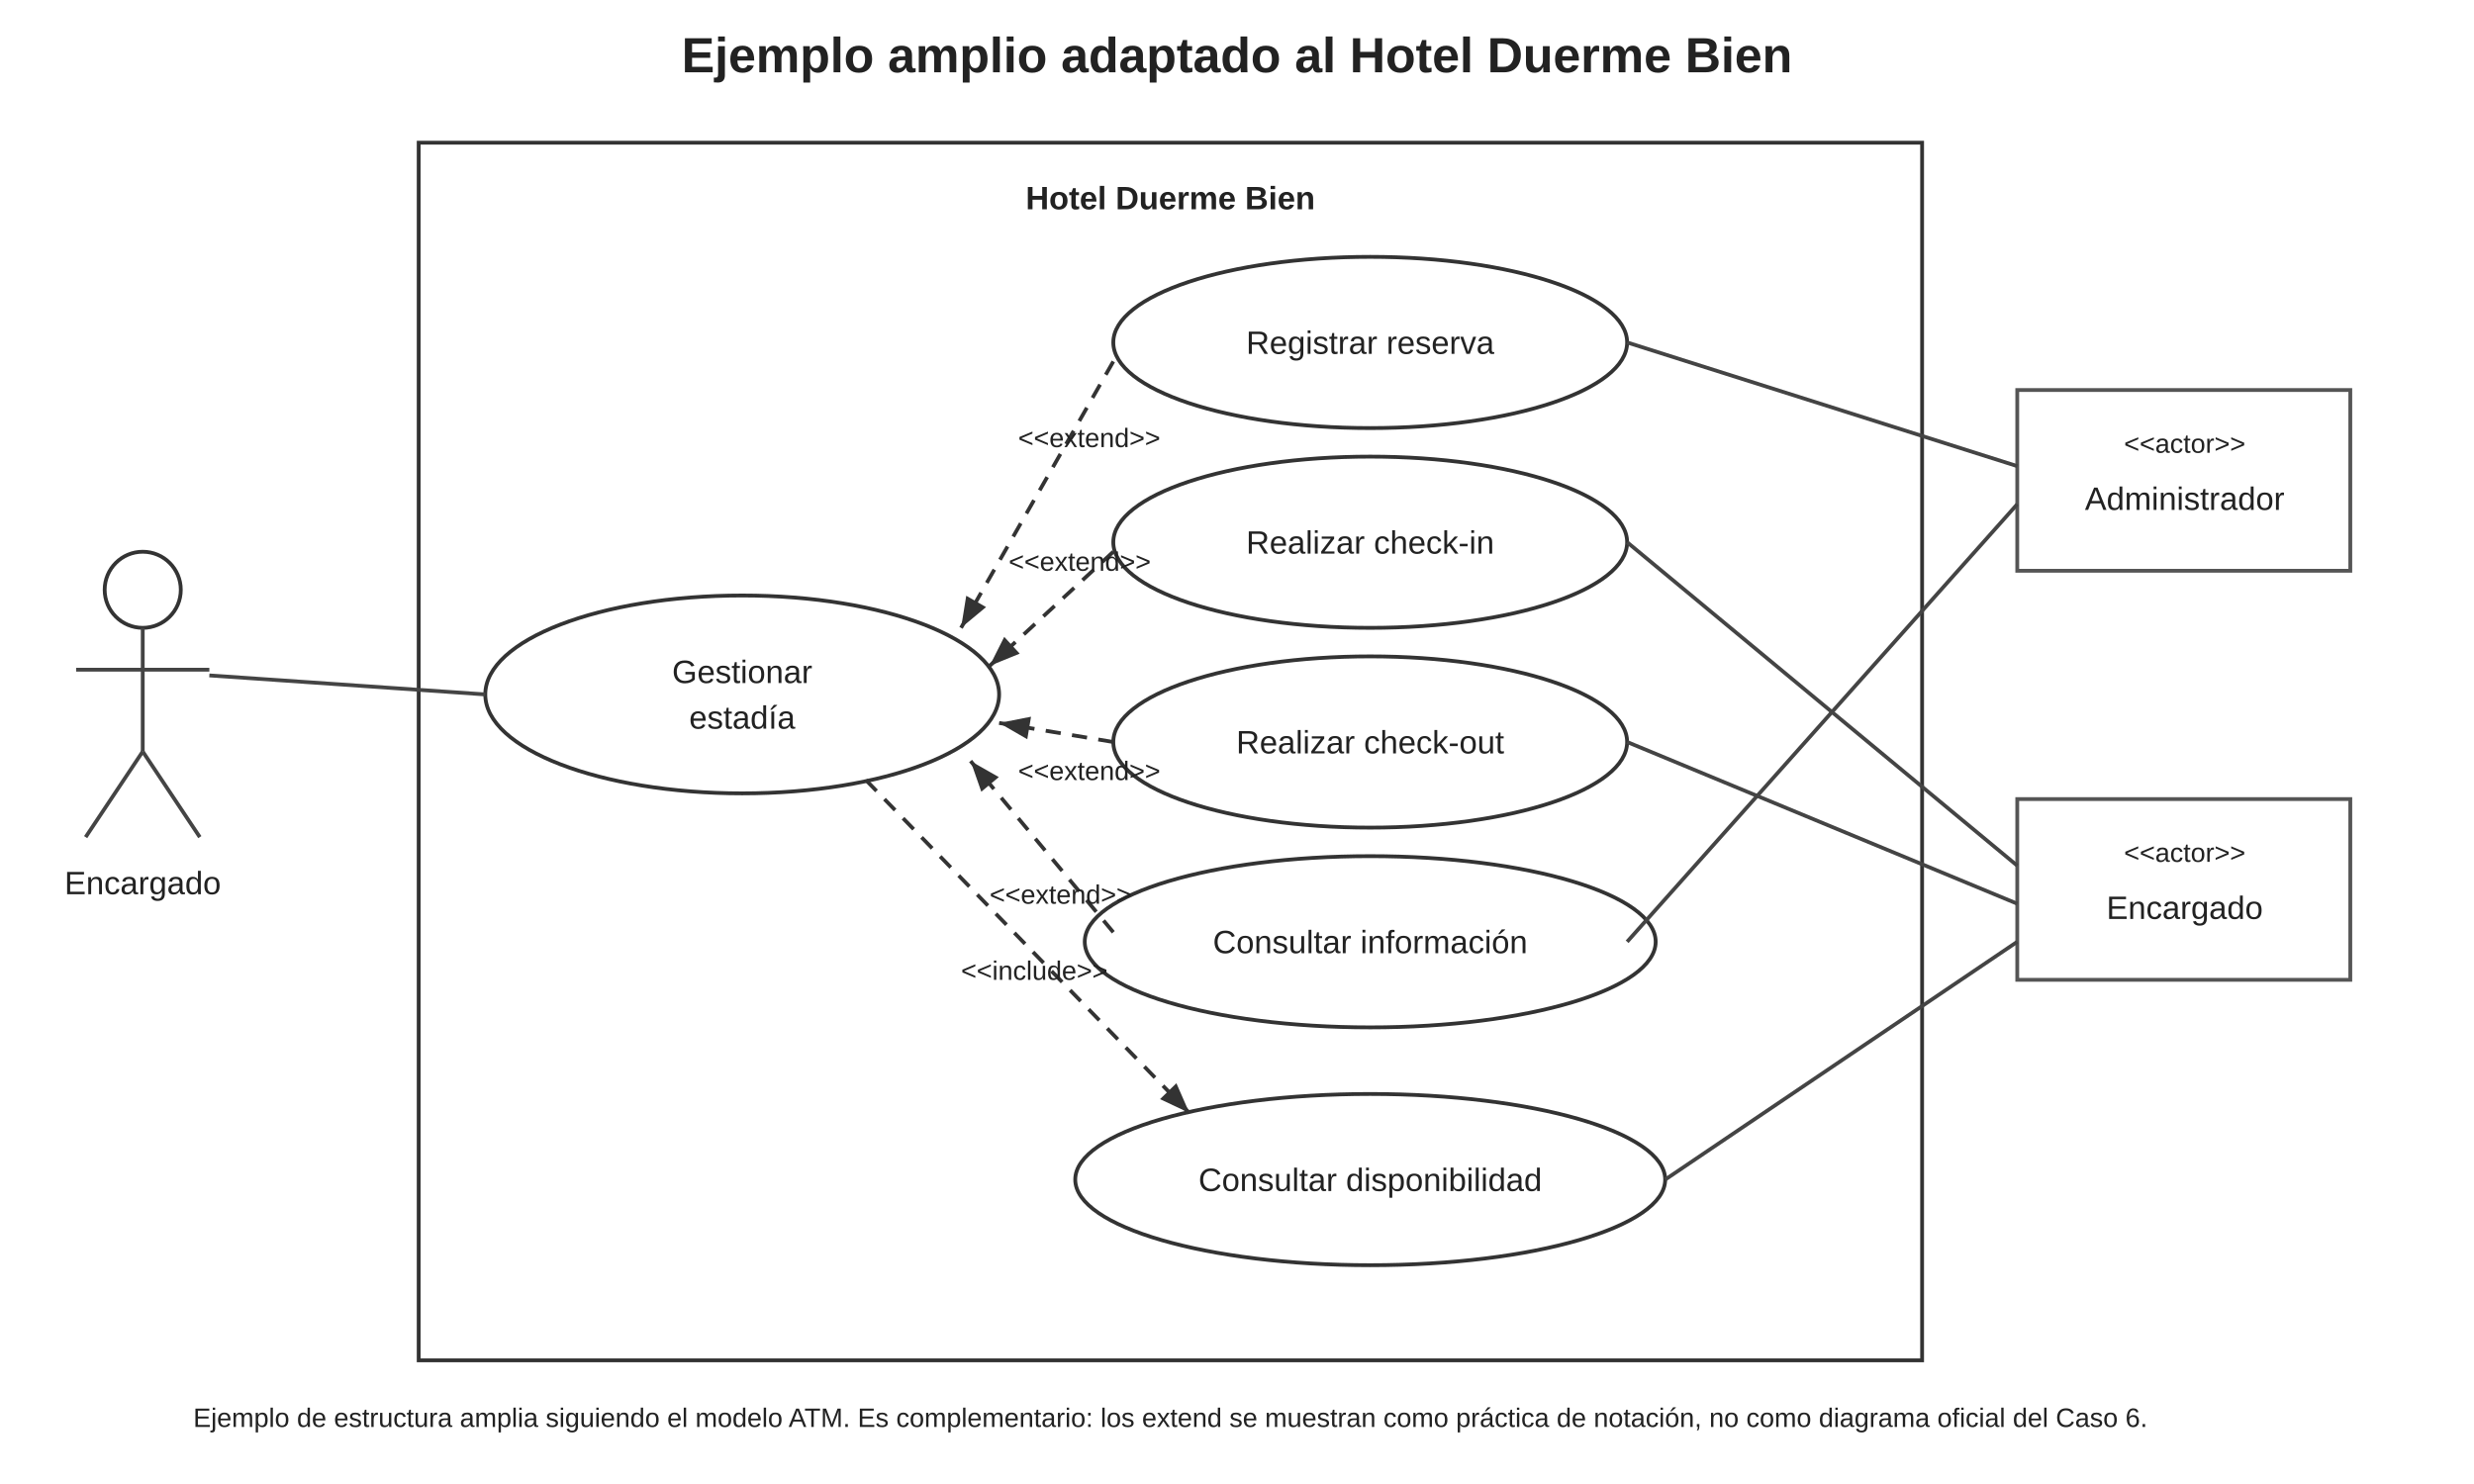
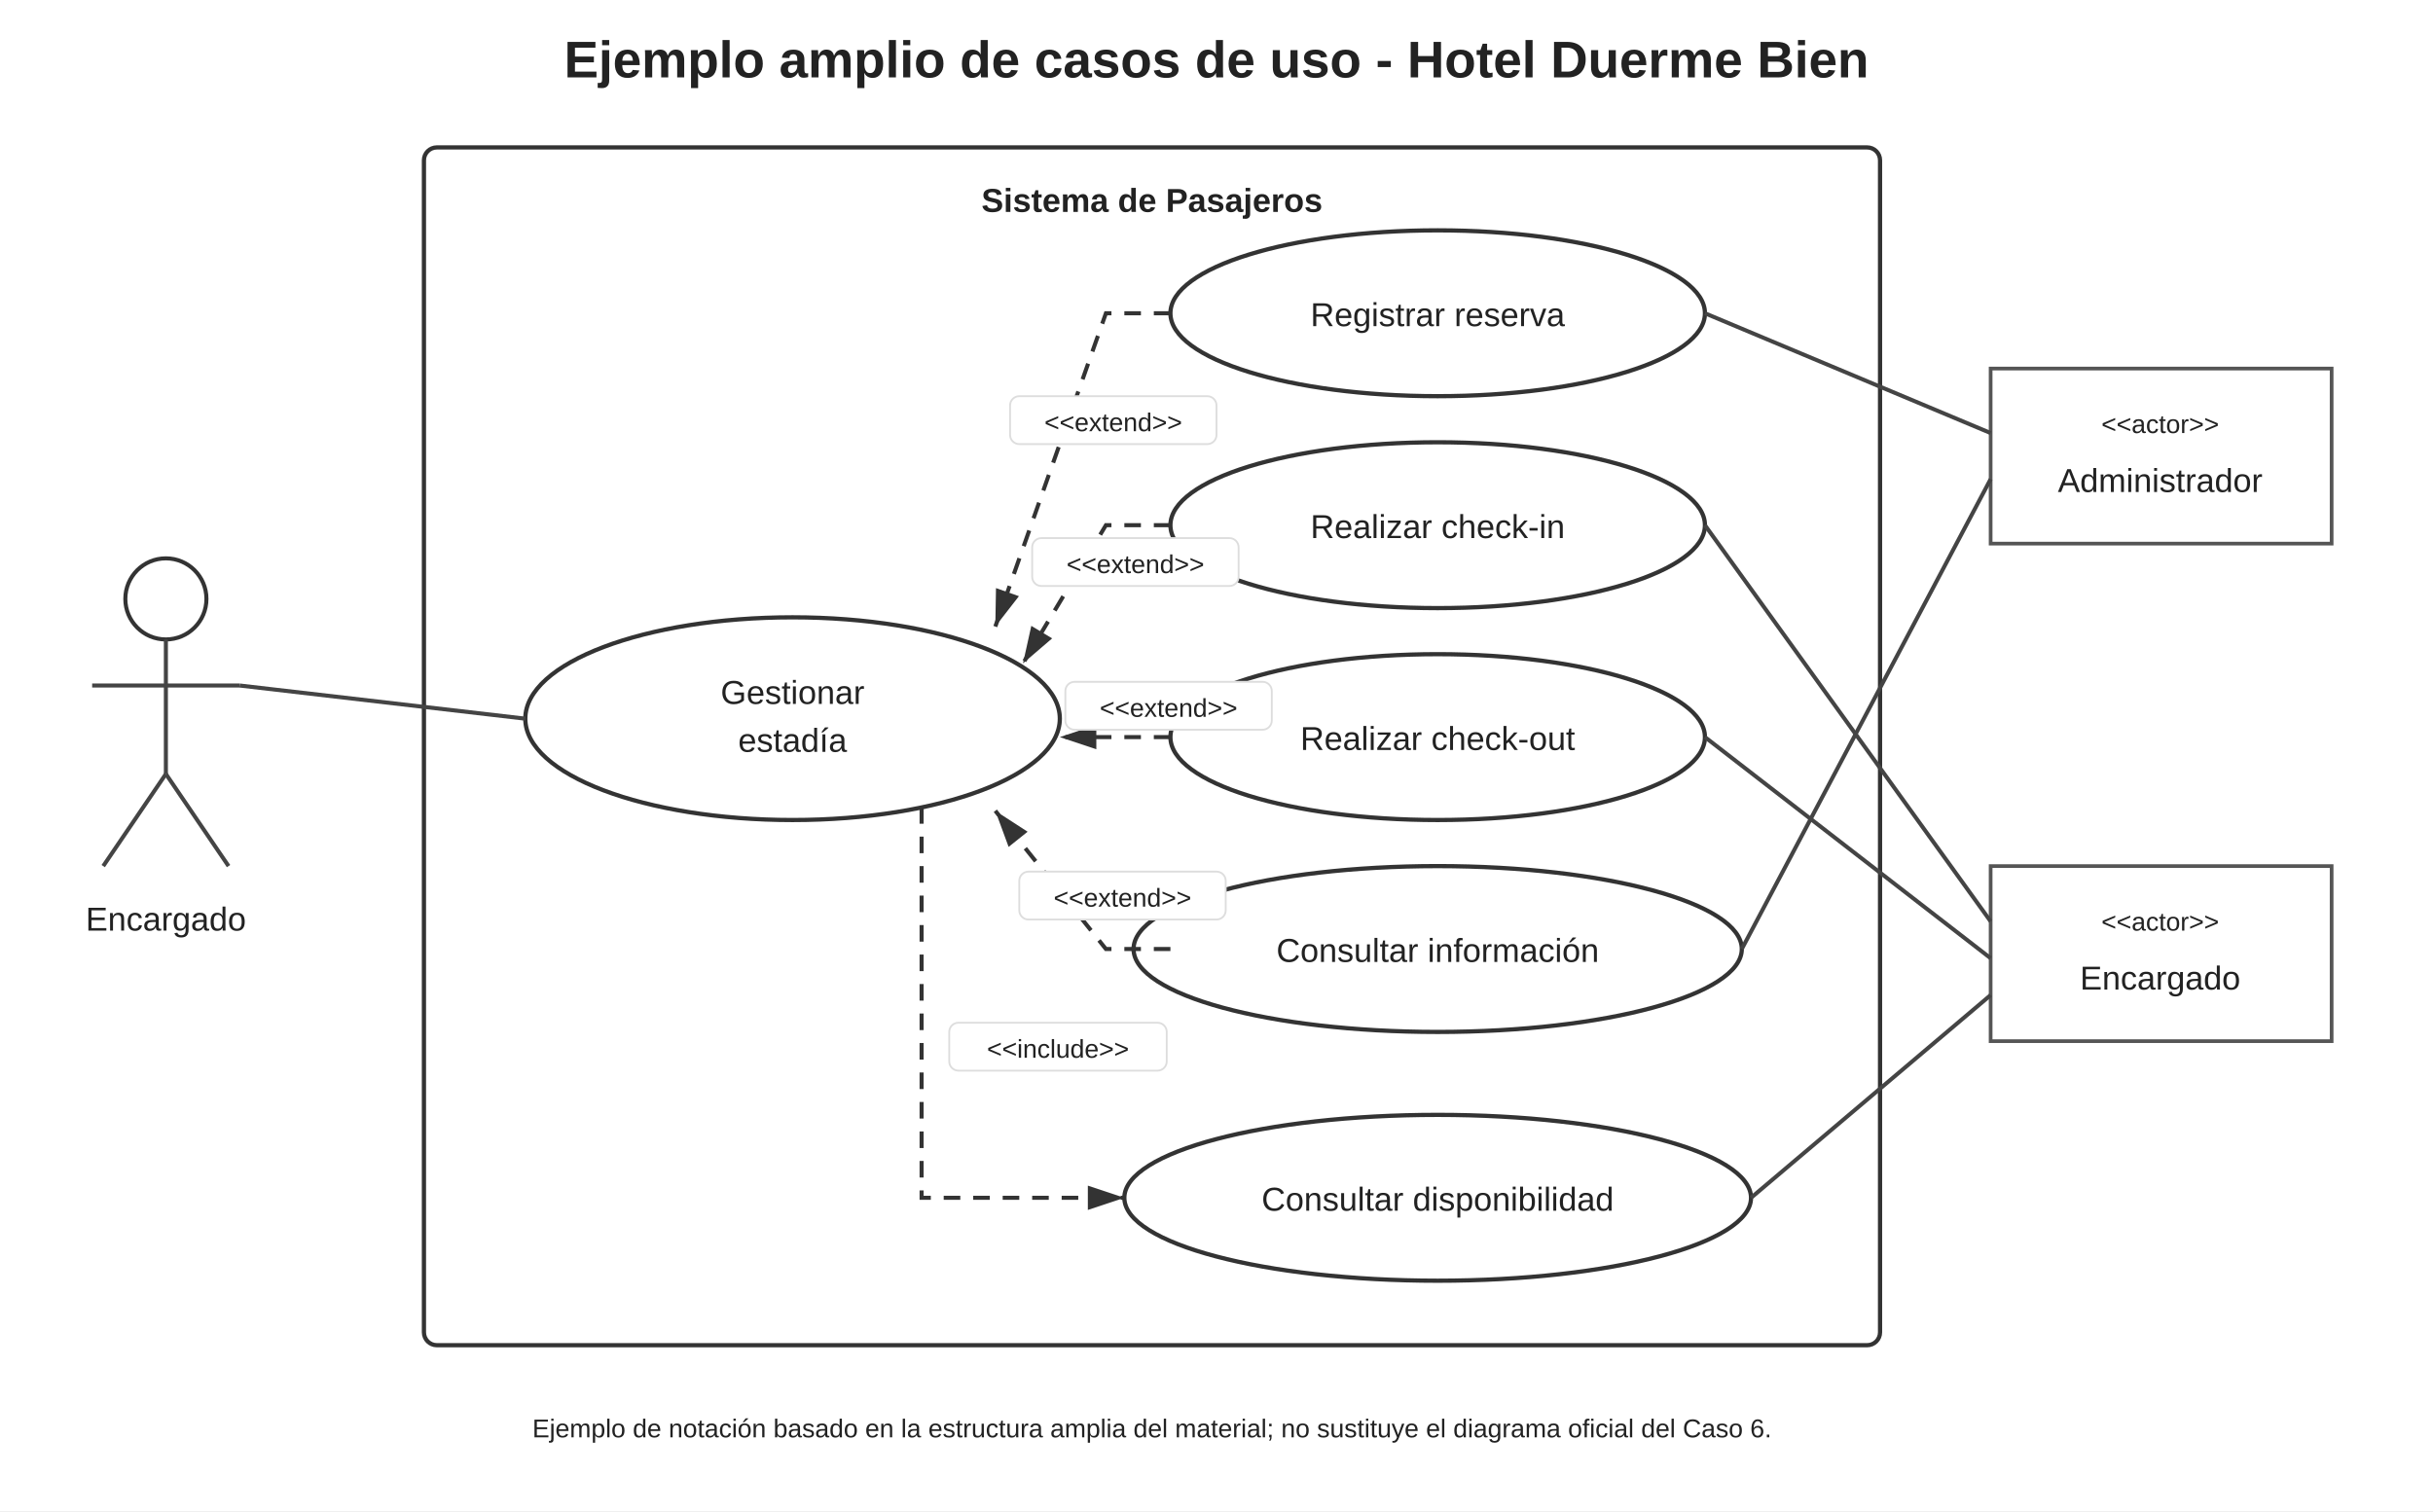
- <svg xmlns="http://www.w3.org/2000/svg" width="1300" height="780" viewBox="0 0 1300 780">
+ <svg xmlns="http://www.w3.org/2000/svg" width="1320" height="820" viewBox="0 0 1320 820">
  <defs>
-     <marker id="a" markerWidth="9" markerHeight="9" refX="8" refY="3" orient="auto">
-       <path d="M0,0 L0,6 L8,3 z" fill="#333" />
+     <marker id="a" markerWidth="10" markerHeight="10" refX="9" refY="3" orient="auto">
+       <path d="M0,0 L0,6 L9,3 z" fill="#333" />
    </marker>
-     <style>.t{font-family:Arial,sans-serif;fill:#222}.title{font-size:26px;font-weight:700}.f{font-size:17px}.s{font-size:14px}.sys{fill:white;stroke:#333;stroke-width:2}.uc{fill:white;stroke:#333;stroke-width:2}.line{stroke:#444;stroke-width:2;fill:none}.dep{stroke:#333;stroke-width:2;stroke-dasharray:8 6;fill:none;marker-end:url(#a)}.actorbox{fill:white;stroke:#555;stroke-width:2}</style>
+     <style>.t{font-family:Arial,sans-serif;fill:#222}.title{font-size:28px;font-weight:700}.f{font-size:18px}.s{font-size:14px}.sys{fill:#fff;stroke:#333;stroke-width:2.3}.uc{fill:#fff;stroke:#333;stroke-width:2.3}.line{stroke:#444;stroke-width:2.2;fill:none}.dep{stroke:#333;stroke-width:2.2;stroke-dasharray:9 7;fill:none;marker-end:url(#a)}.box{fill:#fff;stroke:#555;stroke-width:2}.tag{fill:white;stroke:#ddd}</style>
  </defs>
-   <rect width="1300" height="780" fill="white" />
-   <text x="650" y="38" text-anchor="middle" class="t title">Ejemplo amplio adaptado al Hotel Duerme Bien</text>
-   <rect x="220" y="75" width="790" height="640" class="sys" />
-   <text x="615" y="110" text-anchor="middle" class="t f" font-weight="700">Hotel Duerme Bien</text>
-   <circle cx="75" cy="310" r="20" fill="white" stroke="#333" stroke-width="2" />
-   <line x1="75" y1="330" x2="75" y2="395" class="line" />
-   <line x1="40" y1="352" x2="110" y2="352" class="line" />
-   <line x1="75" y1="395" x2="45" y2="440" class="line" />
-   <line x1="75" y1="395" x2="105" y2="440" class="line" />
-   <text x="75" y="470" text-anchor="middle" class="t f">Encargado</text>
-   <ellipse cx="390" cy="365" rx="135" ry="52" class="uc" />
-   <text x="390" y="359" text-anchor="middle" class="t f">Gestionar</text>
-   <text x="390" y="383" text-anchor="middle" class="t f">estadía</text>
-   <line x1="110" y1="355" x2="255" y2="365" class="line" />
-   <ellipse cx="720" cy="180" rx="135" ry="45" class="uc" />
-   <text x="720" y="186" text-anchor="middle" class="t f">Registrar reserva</text>
-   <ellipse cx="720" cy="285" rx="135" ry="45" class="uc" />
-   <text x="720" y="291" text-anchor="middle" class="t f">Realizar check-in</text>
-   <ellipse cx="720" cy="390" rx="135" ry="45" class="uc" />
-   <text x="720" y="396" text-anchor="middle" class="t f">Realizar check-out</text>
-   <ellipse cx="720" cy="495" rx="150" ry="45" class="uc" />
-   <text x="720" y="501" text-anchor="middle" class="t f">Consultar información</text>
-   <ellipse cx="720" cy="620" rx="155" ry="45" class="uc" />
-   <text x="720" y="626" text-anchor="middle" class="t f">Consultar disponibilidad</text>
-   <line x1="585" y1="190" x2="505" y2="330" class="dep" />
-   <text x="535" y="235" class="t s">&lt;&lt;extend&gt;&gt;</text>
-   <line x1="585" y1="290" x2="520" y2="350" class="dep" />
-   <text x="530" y="300" class="t s">&lt;&lt;extend&gt;&gt;</text>
-   <line x1="585" y1="390" x2="525" y2="380" class="dep" />
-   <text x="535" y="410" class="t s">&lt;&lt;extend&gt;&gt;</text>
-   <line x1="585" y1="490" x2="510" y2="400" class="dep" />
-   <text x="520" y="475" class="t s">&lt;&lt;extend&gt;&gt;</text>
-   <line x1="455" y1="410" x2="625" y2="585" class="dep" />
-   <text x="505" y="515" class="t s">&lt;&lt;include&gt;&gt;</text>
-   <rect x="1060" y="205" width="175" height="95" class="actorbox" />
-   <text x="1148" y="238" text-anchor="middle" class="t s">&lt;&lt;actor&gt;&gt;</text>
-   <text x="1148" y="268" text-anchor="middle" class="t f">Administrador</text>
-   <rect x="1060" y="420" width="175" height="95" class="actorbox" />
-   <text x="1148" y="453" text-anchor="middle" class="t s">&lt;&lt;actor&gt;&gt;</text>
-   <text x="1148" y="483" text-anchor="middle" class="t f">Encargado</text>
-   <line x1="855" y1="180" x2="1060" y2="245" class="line" />
-   <line x1="855" y1="495" x2="1060" y2="265" class="line" />
-   <line x1="855" y1="285" x2="1060" y2="455" class="line" />
-   <line x1="855" y1="390" x2="1060" y2="475" class="line" />
-   <line x1="875" y1="620" x2="1060" y2="495" class="line" />
-   <text x="615" y="750" text-anchor="middle" class="t s">Ejemplo de estructura amplia siguiendo el modelo ATM. Es complementario: los extend se muestran como práctica de notación, no como diagrama oficial del Caso 6.</text>
+   <rect width="1320" height="820" fill="white" />
+   <text x="660" y="42" text-anchor="middle" class="t title">Ejemplo amplio de casos de uso - Hotel Duerme Bien</text>
+   <rect x="230" y="80" width="790" height="650" rx="7" class="sys" />
+   <text x="625" y="115" text-anchor="middle" class="t f" font-weight="700">Sistema de Pasajeros</text>
+   <circle cx="90" cy="325" r="22" fill="white" stroke="#333" stroke-width="2.2" />
+   <line x1="90" y1="347" x2="90" y2="420" class="line" />
+   <line x1="50" y1="372" x2="130" y2="372" class="line" />
+   <line x1="90" y1="420" x2="56" y2="470" class="line" />
+   <line x1="90" y1="420" x2="124" y2="470" class="line" />
+   <text x="90" y="505" text-anchor="middle" class="t f">Encargado</text>
+   <ellipse cx="430" cy="390" rx="145" ry="55" class="uc" />
+   <text x="430" y="382" text-anchor="middle" class="t f">Gestionar</text>
+   <text x="430" y="408" text-anchor="middle" class="t f">estadía</text>
+   <line x1="130" y1="372" x2="285" y2="390" class="line" />
+   <ellipse cx="780" cy="170" rx="145" ry="45" class="uc" />
+   <text x="780" y="177" text-anchor="middle" class="t f">Registrar reserva</text>
+   <ellipse cx="780" cy="285" rx="145" ry="45" class="uc" />
+   <text x="780" y="292" text-anchor="middle" class="t f">Realizar check-in</text>
+   <ellipse cx="780" cy="400" rx="145" ry="45" class="uc" />
+   <text x="780" y="407" text-anchor="middle" class="t f">Realizar check-out</text>
+   <ellipse cx="780" cy="515" rx="165" ry="45" class="uc" />
+   <text x="780" y="522" text-anchor="middle" class="t f">Consultar información</text>
+   <ellipse cx="780" cy="650" rx="170" ry="45" class="uc" />
+   <text x="780" y="657" text-anchor="middle" class="t f">Consultar disponibilidad</text>
+   <path d="M635 170 H600 L540 340" class="dep" />
+   <rect x="548" y="215" width="112" height="26" rx="5" class="tag" />
+   <text x="604" y="234" text-anchor="middle" class="t s">&lt;&lt;extend&gt;&gt;</text>
+   <path d="M635 285 H600 L555 360" class="dep" />
+   <rect x="560" y="292" width="112" height="26" rx="5" class="tag" />
+   <text x="616" y="311" text-anchor="middle" class="t s">&lt;&lt;extend&gt;&gt;</text>
+   <path d="M635 400 H575" class="dep" />
+   <rect x="578" y="370" width="112" height="26" rx="5" class="tag" />
+   <text x="634" y="389" text-anchor="middle" class="t s">&lt;&lt;extend&gt;&gt;</text>
+   <path d="M635 515 H600 L540 440" class="dep" />
+   <rect x="553" y="473" width="112" height="26" rx="5" class="tag" />
+   <text x="609" y="492" text-anchor="middle" class="t s">&lt;&lt;extend&gt;&gt;</text>
+   <path d="M500 438 V650 H610" class="dep" />
+   <rect x="515" y="555" width="118" height="26" rx="5" class="tag" />
+   <text x="574" y="574" text-anchor="middle" class="t s">&lt;&lt;include&gt;&gt;</text>
+   <rect x="1080" y="200" width="185" height="95" class="box" />
+   <text x="1172" y="235" text-anchor="middle" class="t s">&lt;&lt;actor&gt;&gt;</text>
+   <text x="1172" y="267" text-anchor="middle" class="t f">Administrador</text>
+   <rect x="1080" y="470" width="185" height="95" class="box" />
+   <text x="1172" y="505" text-anchor="middle" class="t s">&lt;&lt;actor&gt;&gt;</text>
+   <text x="1172" y="537" text-anchor="middle" class="t f">Encargado</text>
+   <line x1="925" y1="170" x2="1080" y2="235" class="line" />
+   <line x1="945" y1="515" x2="1080" y2="260" class="line" />
+   <line x1="925" y1="285" x2="1080" y2="500" class="line" />
+   <line x1="925" y1="400" x2="1080" y2="520" class="line" />
+   <line x1="950" y1="650" x2="1080" y2="540" class="line" />
+   <text x="625" y="780" text-anchor="middle" class="t s">Ejemplo de notación basado en la estructura amplia del material; no sustituye el diagrama oficial del Caso 6.</text>
</svg>
